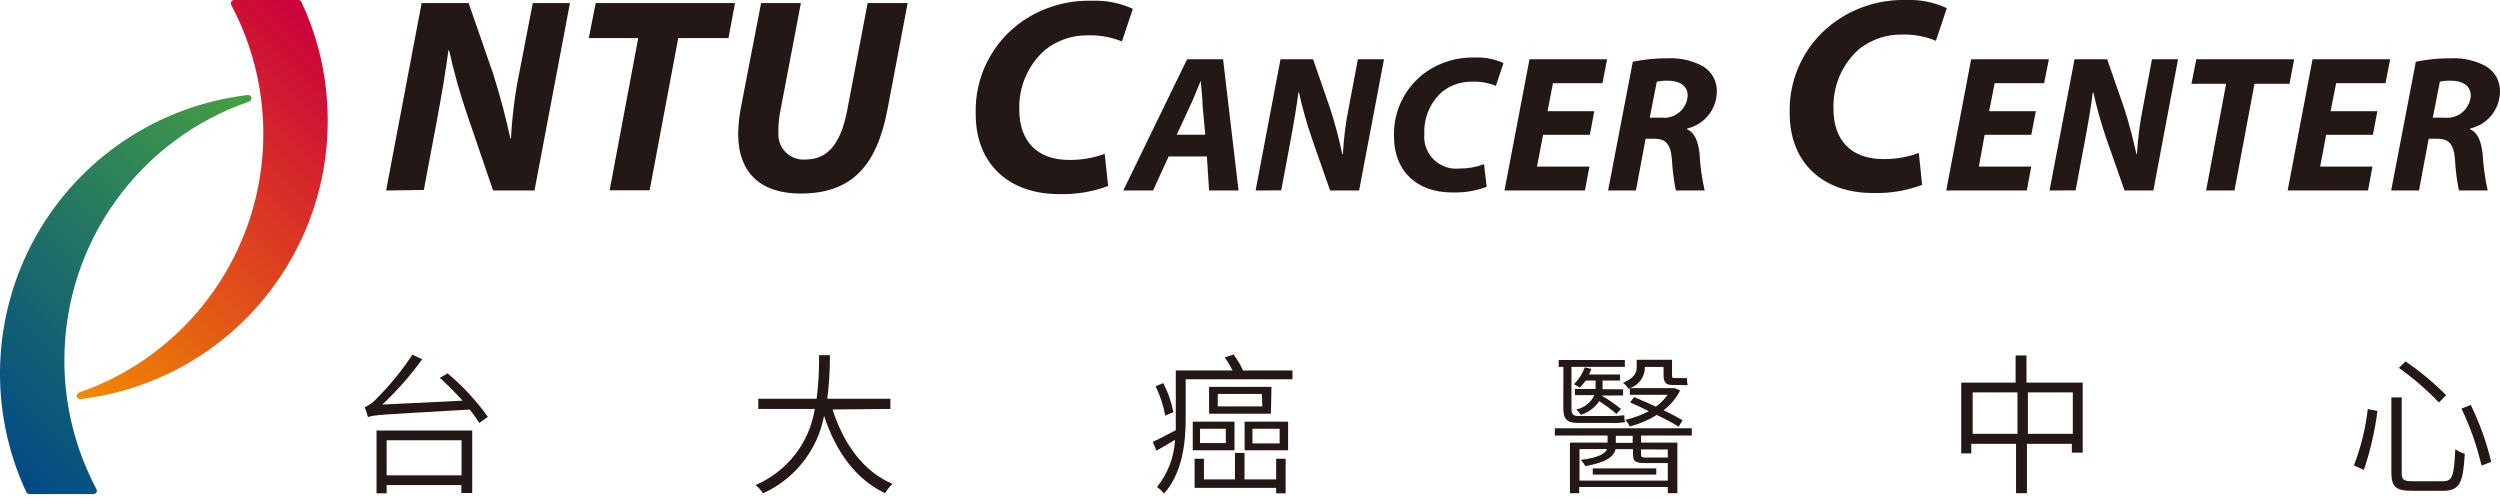
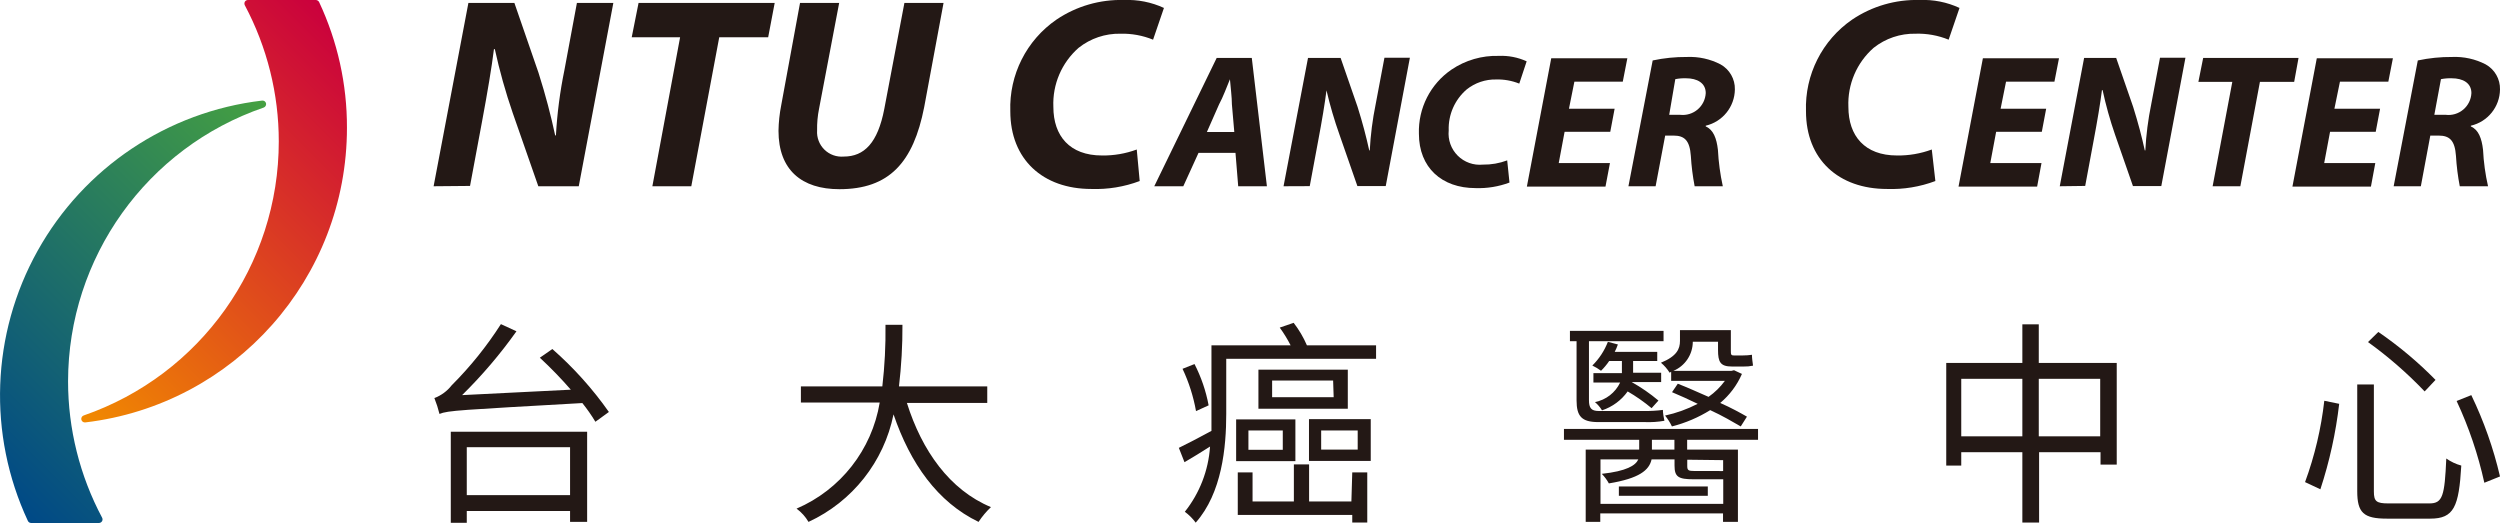
- <svg xmlns="http://www.w3.org/2000/svg" id="圖層_1" data-name="圖層 1" viewBox="0 0 229.93 45.87">
+ <svg xmlns="http://www.w3.org/2000/svg" id="圖層_1" data-name="圖層 1" viewBox="0 0 229.93 48.1">
  <defs>
-     <style>.cls-1{fill:url(#未命名漸層_13);}.cls-2{fill:url(#未命名漸層_2);}.cls-3{fill:#231815;}</style>
-     <linearGradient id="未命名漸層_13" x1="-1.98" y1="40.89" x2="26.53" y2="12.38" gradientUnits="userSpaceOnUse">
+     <style>.cls-1{fill:#231815;}.cls-2{fill:url(#未命名漸層_13);}.cls-3{fill:url(#未命名漸層_2);}</style>
+     <linearGradient id="未命名漸層_13" x1="-2.09" y1="43.28" x2="28.09" y2="13.1" gradientUnits="userSpaceOnUse">
      <stop offset="0" stop-color="#004987" />
      <stop offset="1" stop-color="#45a041" />
    </linearGradient>
-     <linearGradient id="未命名漸層_2" x1="3.61" y1="33.06" x2="32.12" y2="4.55" gradientUnits="userSpaceOnUse">
+     <linearGradient id="未命名漸層_2" x1="3.82" y1="35" x2="34" y2="4.82" gradientUnits="userSpaceOnUse">
      <stop offset="0" stop-color="#f18a00" />
      <stop offset="1" stop-color="#ca003d" />
    </linearGradient>
  </defs>
-   <path class="cls-1" d="M5.92,33.13a25.17,25.17,0,0,1,17-23.79.32.32,0,0,0,.2-.36.3.3,0,0,0-.34-.24A25.79,25.79,0,0,0,2.42,45.26a.31.31,0,0,0,.28.18H8.6a.33.33,0,0,0,.27-.15.34.34,0,0,0,0-.31A25.17,25.17,0,0,1,5.92,33.13Z" />
-   <path class="cls-2" d="M27.72.18A.3.3,0,0,0,27.44,0h-5.9a.33.33,0,0,0-.27.15.34.34,0,0,0,0,.31,25.28,25.28,0,0,1,2.95,11.85A25.19,25.19,0,0,1,7.28,36.1a.31.31,0,0,0-.21.36.3.3,0,0,0,.34.24A25.77,25.77,0,0,0,30.14,11.1,25.49,25.49,0,0,0,27.72.18Z" />
-   <path class="cls-3" d="M35.51,17.52,38.78.28H43.1l2.28,6.58c.69,2.2,1.15,4,1.56,5.88H47a40.19,40.19,0,0,1,.79-6.19L49,.28h3.42L49.16,17.52H45.35L43,10.64a53.76,53.76,0,0,1-1.69-6l-.07,0c-.21,1.67-.62,4.13-1.13,6.83l-1.13,6Z" />
-   <path class="cls-3" d="M58.7,3.5H54.15L54.79.28H67.6L67,3.5H62.38l-2.63,14H56.07Z" />
-   <path class="cls-3" d="M73.66.28l-1.89,9.93a9.55,9.55,0,0,0-.18,2,2.31,2.31,0,0,0,2.51,2.46c1.91,0,3.19-1.28,3.81-4.48L79.8.28h3.68l-1.86,9.8c-1,5.21-3.3,7.72-8,7.72-3.56,0-5.73-1.81-5.73-5.5a13.79,13.79,0,0,1,.25-2.4L70,.28Z" />
-   <path class="cls-3" d="M101.92,17.1a11.74,11.74,0,0,1-4.55.75c-4.56,0-7.63-2.77-7.63-7.32a10,10,0,0,1,4.35-8.62A10.8,10.8,0,0,1,100.44.07a8.23,8.23,0,0,1,3.75.74l-1,3a7.74,7.74,0,0,0-3.12-.56,6.15,6.15,0,0,0-3.94,1.33,7,7,0,0,0-2.38,5.55c0,2.74,1.54,4.58,4.58,4.58a9.2,9.2,0,0,0,3.27-.56Z" />
-   <path class="cls-3" d="M107.48,14.39l-1.43,3.13h-2.74l5.87-12.07h3.31l1.42,12.07H111.2L111,14.39Zm3.37-2-.24-2.6c0-.66-.12-1.63-.18-2.36h0c-.31.73-.65,1.66-1,2.36l-1.2,2.6Z" />
-   <path class="cls-3" d="M115.48,17.52l2.29-12.07h3l1.59,4.6a41.19,41.19,0,0,1,1.09,4.12h.06a28.67,28.67,0,0,1,.55-4.33l.83-4.39h2.4L125,17.52h-2.67l-1.68-4.81a37.76,37.76,0,0,1-1.18-4.21h-.05c-.15,1.17-.43,2.89-.79,4.78l-.79,4.23Z" />
-   <path class="cls-3" d="M136.73,17.18a8.19,8.19,0,0,1-3.19.52c-3.19,0-5.33-1.93-5.33-5.12a7,7,0,0,1,3-6,7.52,7.52,0,0,1,4.44-1.29,5.81,5.81,0,0,1,2.63.51l-.7,2.1a5.27,5.27,0,0,0-2.18-.39,4.32,4.32,0,0,0-2.76.93A4.87,4.87,0,0,0,131,12.29a2.93,2.93,0,0,0,3.2,3.21,6.33,6.33,0,0,0,2.29-.4Z" />
-   <path class="cls-3" d="M146.22,12.4h-4.3l-.56,2.92h4.82l-.41,2.2h-7.4l2.3-12.07h7.14l-.43,2.2h-4.55l-.5,2.58h4.3Z" />
-   <path class="cls-3" d="M150.17,5.68a15.26,15.26,0,0,1,3.22-.32,6.21,6.21,0,0,1,3.17.7,2.62,2.62,0,0,1,1.34,2.36,3.51,3.51,0,0,1-2.73,3.4v.08c.71.3,1,1.11,1.14,2.2a19.9,19.9,0,0,0,.47,3.42h-2.65a19.72,19.72,0,0,1-.36-2.85c-.11-1.47-.61-1.91-1.63-1.91h-.79l-.89,4.76H147.9Zm1.56,5.14h1.07a2.17,2.17,0,0,0,2.42-2c0-1-.82-1.4-1.84-1.4a4.48,4.48,0,0,0-1,.09Z" />
-   <path class="cls-3" d="M176.78,17a11.8,11.8,0,0,1-4.56.75c-4.55,0-7.62-2.77-7.62-7.32A10,10,0,0,1,169,1.84,10.79,10.79,0,0,1,175.29,0a8.08,8.08,0,0,1,3.76.75l-1,3a7.49,7.49,0,0,0-3.12-.57A6.19,6.19,0,0,0,171,4.5a7,7,0,0,0-2.37,5.55c0,2.74,1.53,4.58,4.57,4.58a9.22,9.22,0,0,0,3.28-.56Z" />
-   <path class="cls-3" d="M186.82,12.4h-4.29L182,15.32h4.82l-.41,2.2H179l2.29-12.07h7.15L188,7.65h-4.55l-.5,2.58h4.29Z" />
-   <path class="cls-3" d="M188.5,17.52l2.3-12.07h3l1.6,4.6c.48,1.54.8,2.8,1.09,4.12h.05a30.23,30.23,0,0,1,.56-4.33l.82-4.39h2.4l-2.27,12.07H195.4l-1.69-4.81a40,40,0,0,1-1.18-4.21h-.05c-.14,1.17-.43,2.89-.79,4.78l-.79,4.23Z" />
-   <path class="cls-3" d="M204.74,7.71h-3.19L202,5.45h9l-.43,2.26h-3.22l-1.84,9.81H202.9Z" />
-   <path class="cls-3" d="M218.24,12.4h-4.3l-.55,2.92h4.81l-.41,2.2H210.4l2.29-12.07h7.14l-.43,2.2h-4.54l-.51,2.58h4.3Z" />
-   <path class="cls-3" d="M222.19,5.68a15.37,15.37,0,0,1,3.23-.32,6.2,6.2,0,0,1,3.16.7,2.63,2.63,0,0,1,1.35,2.36,3.52,3.52,0,0,1-2.74,3.4v.08c.71.3,1,1.11,1.14,2.2a21,21,0,0,0,.47,3.42h-2.65a19.72,19.72,0,0,1-.36-2.85c-.11-1.47-.61-1.91-1.63-1.91h-.79l-.89,4.76h-2.56Zm1.56,5.14h1.07a2.17,2.17,0,0,0,2.42-2c0-1-.82-1.4-1.84-1.4a4.31,4.31,0,0,0-1,.09Z" />
-   <path class="cls-3" d="M41.17,34.34a21.76,21.76,0,0,1,3.7,4l-.79.56a10.89,10.89,0,0,0-.88-1.23c-8.08.46-8.86.49-9.36.69a7.89,7.89,0,0,0-.29-.91,3.23,3.23,0,0,0,1.12-.83,25.39,25.39,0,0,0,3.26-4l.9.42a29,29,0,0,1-3.67,4.17l7.38-.36a27.64,27.64,0,0,0-2.09-2.1ZM34.63,39.6h8.8v5.74h-1v-.73H35.56v.76h-.93Zm.93.89v3.23h6.89V40.49Z" />
-   <path class="cls-3" d="M76.57,37.66c1,3.13,2.83,5.71,5.51,6.84a4.52,4.52,0,0,0-.68.86c-2.71-1.28-4.54-3.86-5.61-7.11a9.83,9.83,0,0,1-5.61,7.12,3.55,3.55,0,0,0-.69-.76,9.17,9.17,0,0,0,5.45-7h-5.2v-.94h5.37a28.51,28.51,0,0,0,.22-4h1a31.83,31.83,0,0,1-.24,4h5.8v.94Z" />
-   <path class="cls-3" d="M118.87,34.07v.81h-9.82V38.5c0,2.1-.27,5-2,6.89a3,3,0,0,0-.64-.6,7.5,7.5,0,0,0,1.66-4.34c-.58.36-1.17.69-1.71,1l-.34-.81c.56-.25,1.3-.65,2.12-1.08,0-.38,0-.72,0-1.07V34.07h5.21a7.48,7.48,0,0,0-.71-1.19l.81-.28a7.35,7.35,0,0,1,.87,1.47Zm-11.7,4.16a10.41,10.41,0,0,0-.89-2.71l.71-.28a9.87,9.87,0,0,1,.93,2.66Zm2.53.55h3.84v2.63H109.7Zm7.67,3.41h.87v3.18h-.87v-.5h-7.5V42.19h.86v1.9h2.85V41.66h.88v2.43h2.91Zm-7-1.44h2.37V39.43h-2.37Zm6.52-2.7H111.2V35.58h5.74Zm-.84-1.82H112v1.15h4.1Zm-1.58,2.55h4v2.63h-4Zm.72,2h2.5V39.43h-2.5Z" />
-   <path class="cls-3" d="M150.93,40.06v.65h3.34v4.65h-.88v-.57h-8.15v.57h-.85V40.71h3.46v-.65H143v-.67h12.6v.67Zm-7.14-6.32h-.43v-.63h6.08v.63h-4.91v3.85c0,.5.15.67.65.67h3a7.8,7.8,0,0,0,1.21-.07c0,.21,0,.47.08.63a5.71,5.71,0,0,1-1.25.08h-3.08c-1,0-1.36-.35-1.36-1.33Zm3.51,2.64,0,0a13.23,13.23,0,0,1,1.78,1.23l-.41.46a13.45,13.45,0,0,0-1.59-1.17,3.14,3.14,0,0,1-1.68,1.25,2.9,2.9,0,0,0-.43-.49,2.31,2.31,0,0,0,1.66-1.32h-1.78v-.57h1.9V35h-.91a4.57,4.57,0,0,1-.55.65,3.88,3.88,0,0,0-.53-.31,4.23,4.23,0,0,0,1-1.56l.6.16a5.12,5.12,0,0,1-.22.5H149V35h-1.61v.8h1.89v.57Zm6.09,7.82V42.59h-2c-1,0-1.2-.14-1.2-.84v-.44h-1.6c-.15.65-.79,1.21-2.79,1.56a2.19,2.19,0,0,0-.41-.57c1.66-.21,2.24-.59,2.42-1h-2.54V44.2Zm-6.9-1.12h5.84v.57h-5.84Zm3.67-3h-1.55v.65h1.55Zm-.37-4.3a2,2,0,0,0-.52-.57c1-.42,1.26-.91,1.26-1.4v-.72h3.25v1.35c0,.28,0,.33.18.33h.64a2.59,2.59,0,0,0,.56,0c0,.18,0,.46.06.64a2.6,2.6,0,0,1-.59,0h-.78c-.69,0-.85-.26-.85-1v-.66h-1.72v.06a2,2,0,0,1-1.37,1.89h4l.13,0,.48.22A5.18,5.18,0,0,1,153,37.73c.68.32,1.31.66,1.75.92l-.36.59c-.48-.3-1.21-.69-2-1.08a9.25,9.25,0,0,1-2.49,1.06,3.25,3.25,0,0,0-.41-.61,8.9,8.9,0,0,0,2.16-.79c-.58-.3-1.18-.57-1.73-.81l.37-.49c.62.25,1.32.56,2,.88a4.7,4.7,0,0,0,1.09-1.09H149.9V35.7Zm1.14,5.55v.44c0,.28.07.31.51.31h1.95v-.74Z" />
-   <path class="cls-3" d="M191.55,35.19v6.44h-1v-.81h-4.13v4.54h-1V40.82h-4.12v.88h-.92V35.19h5v-2.5h1v2.5Zm-6,4.71V36.09h-4.12V39.9Zm5.09,0V36.09h-4.13V39.9Z" />
-   <path class="cls-3" d="M218.66,37.8a28.09,28.09,0,0,1-1.25,5.42l-.92-.41a21,21,0,0,0,1.28-5.19Zm2.23-1.25v6.94c0,.63.17.77,1,.77h2.8c.89,0,1-.5,1.13-2.95a2.94,2.94,0,0,0,.87.43c-.15,2.62-.43,3.4-2,3.4h-2.88c-1.45,0-1.87-.37-1.87-1.67V36.55Zm.35-3.31a25.2,25.2,0,0,1,3.73,3.1l-.66.68a25,25,0,0,0-3.68-3.18Zm6,4a24.93,24.93,0,0,1,1.88,5.24l-.89.34a25.58,25.58,0,0,0-1.84-5.24Z" />
+   <path class="cls-1" d="M215.14,37.14A40,40,0,0,1,213.41,45L212,44.34a32.18,32.18,0,0,0,1.77-7.48Zm3.19-1.78V45.2c0,.92.23,1.1,1.35,1.1h3.76c1.22,0,1.4-.7,1.55-4.13a4.46,4.46,0,0,0,1.38.65c-.22,3.78-.67,4.88-2.85,4.88h-4c-2.13,0-2.72-.54-2.72-2.52V35.36Zm.41-4.83A35.33,35.33,0,0,1,224,34.94L223,36a37.45,37.45,0,0,0-5.21-4.54Zm8.55,5.81a36.06,36.06,0,0,1,2.64,7.48l-1.44.58a36.11,36.11,0,0,0-2.55-7.52Z" />
+   <path class="cls-2" d="M6.26,35.07a26.65,26.65,0,0,1,18-25.18.34.34,0,0,0,.21-.38.33.33,0,0,0-.36-.26A27.3,27.3,0,0,0,2.56,47.9a.33.33,0,0,0,.3.2H9.11a.34.34,0,0,0,.28-.17.33.33,0,0,0,0-.32A26.68,26.68,0,0,1,6.26,35.07Z" />
+   <path class="cls-3" d="M29.35.19a.35.35,0,0,0-.3-.19H22.8a.33.33,0,0,0-.28.16.35.35,0,0,0,0,.33A26.64,26.64,0,0,1,25.64,13,26.66,26.66,0,0,1,7.7,38.21a.33.33,0,0,0,.15.64,27.28,27.28,0,0,0,24.06-27.1A27.05,27.05,0,0,0,29.35.19Z" />
+   <path class="cls-1" d="M50.8,32.1A32.8,32.8,0,0,1,56,37.89l-1.24.9a15.72,15.72,0,0,0-1.2-1.72c-11.23.64-12.37.68-13.14,1a11.08,11.08,0,0,0-.47-1.46,3.63,3.63,0,0,0,1.59-1.17,33.46,33.46,0,0,0,4.53-5.63l1.43.66a43.79,43.79,0,0,1-5,5.87l10-.5a38.08,38.08,0,0,0-2.85-2.94Zm-9.34,7.61H54V48H52.43V47h-9.5v1.08H41.46Zm1.47,1.42v4.41h9.5V41.13Z" />
+   <path class="cls-1" d="M83.41,37.06c1.38,4.39,3.93,8,7.73,9.58A7.6,7.6,0,0,0,90,48c-3.77-1.82-6.27-5.35-7.82-9.89A13.94,13.94,0,0,1,74.36,48a4.07,4.07,0,0,0-1.1-1.22,12.92,12.92,0,0,0,7.65-9.76H73.66V35.54h7.49a44.11,44.11,0,0,0,.29-5.67H83a46.39,46.39,0,0,1-.32,5.67h8.12v1.52Z" />
+   <path class="cls-1" d="M126.56,31.76V33H112.78v5.07c0,3.06-.39,7.27-2.81,10a4.6,4.6,0,0,0-1-1,10.78,10.78,0,0,0,2.32-6c-.8.52-1.61,1-2.35,1.44l-.52-1.32c.79-.38,1.85-.94,3-1.56,0-.54,0-1,0-1.54V31.76h7.28a12,12,0,0,0-1-1.63l1.28-.44a9.67,9.67,0,0,1,1.22,2.07ZM110,37.81a15.48,15.48,0,0,0-1.24-3.89l1.1-.44a13.93,13.93,0,0,1,1.3,3.8Zm3.69.76h5.45v3.84h-5.45Zm10.68,4.88h1.38v4.61h-1.38v-.7H113.84V43.45h1.36v2.67H119V42.71h1.4v3.41h3.89Zm-9.55-2.08h3.16V39.59h-3.16Zm9.14-3.78h-8.22V34h8.22ZM122.61,35H117v1.53h5.66Zm-2.22,3.55h5.68v3.84h-5.68Zm1.12,2.8h3.36V39.59h-3.36Z" />
+   <path class="cls-1" d="M155.17,40.45v.9h4.67V48h-1.37v-.78H147.18V48h-1.34V41.35h4.92v-.9h-6.92v-1h17.85v1ZM145,31.38h-.61v-.95H153v.95h-6.86V36.8c0,.71.2,1,.9,1h4.15a11.8,11.8,0,0,0,1.75-.1c0,.32.08.72.14,1a8.48,8.48,0,0,1-1.81.12H147c-1.54,0-2-.54-2-2Zm5.07,3.76,0,0a15.78,15.78,0,0,1,2.46,1.7l-.63.7A15.91,15.91,0,0,0,149.7,36a4.72,4.72,0,0,1-2.36,1.74,3.16,3.16,0,0,0-.65-.76,3.26,3.26,0,0,0,2.32-1.8h-2.46v-.86h2.62V33.2H148a5.6,5.6,0,0,1-.75.9,4.84,4.84,0,0,0-.8-.48,6.25,6.25,0,0,0,1.43-2.18l.92.24a4.78,4.78,0,0,1-.29.68h3.91v.84h-2.22v1.08h2.58v.86Zm8.42,11.2V44.08h-2.73c-1.4,0-1.75-.22-1.75-1.26v-.57h-2.11c-.22,1-1.14,1.75-3.93,2.21a4,4,0,0,0-.65-.88c2.28-.25,3.11-.77,3.36-1.33h-3.48v4.09Zm-9.6-1.6h8.18v.86h-8.18ZM154,40.45h-2.07v.9H154Zm-.44-6.17a3.79,3.79,0,0,0-.8-.92c1.47-.6,1.75-1.28,1.75-2v-1h4.68v1.85c0,.38,0,.48.27.48h.87a5.19,5.19,0,0,0,.8-.06c0,.28.06.72.1,1a3.65,3.65,0,0,1-.86.08h-1.08c-1.07,0-1.28-.42-1.28-1.52v-.76h-2.32a2.91,2.91,0,0,1-1.79,2.68h5.34l.24-.06.73.34a7.22,7.22,0,0,1-2,2.67c1,.44,1.83.9,2.46,1.26l-.57.9c-.69-.4-1.71-1-2.81-1.5a12.46,12.46,0,0,1-3.52,1.5,5,5,0,0,0-.63-1,12.15,12.15,0,0,0,3-1.08c-.81-.39-1.63-.77-2.36-1.07l.53-.78c.87.34,1.85.78,2.83,1.21a6.54,6.54,0,0,0,1.5-1.47h-4.94v-.84Zm1.62,8v.57c0,.4.09.47.68.47h2.24a1.85,1.85,0,0,0,.38,0v-1Z" />
+   <path class="cls-1" d="M194.68,33.38v9.35h-1.49V41.59h-5.65v6.47H186V41.59h-5.62v1.23H179V33.38H186V29.83h1.51v3.55ZM186,40.13V34.84h-5.62v5.29Zm7.16,0V34.84h-5.65v5.29Z" />
+   <path class="cls-1" d="M39.88,17.13,43.08.27h4.23L49.53,6.7c.68,2.15,1.13,3.9,1.53,5.75h.07a41.06,41.06,0,0,1,.78-6L53.06.27h3.35L53.23,17.13H49.51L47.16,10.4a52.33,52.33,0,0,1-1.65-5.88l-.08,0c-.2,1.63-.6,4-1.1,6.68l-1.1,5.9Z" />
+   <path class="cls-1" d="M62.55,3.43H58.1L58.73.27H71.25l-.6,3.16h-4.5l-2.57,13.7H60Z" />
+   <path class="cls-1" d="M77.18.27,75.33,10a9.22,9.22,0,0,0-.18,2,2.26,2.26,0,0,0,2.45,2.4c1.88,0,3.13-1.25,3.73-4.38L83.18.27h3.6L85,9.85c-1,5.1-3.22,7.55-7.8,7.55-3.47,0-5.6-1.77-5.6-5.37a13.15,13.15,0,0,1,.25-2.35L73.58.27Z" />
+   <path class="cls-1" d="M104.82,16.65a11.49,11.49,0,0,1-4.45.73c-4.45,0-7.45-2.71-7.45-7.15A9.82,9.82,0,0,1,97.17,1.8a10.58,10.58,0,0,1,6.2-1.8,8,8,0,0,1,3.68.73l-1,2.92a7.45,7.45,0,0,0-3-.55,6,6,0,0,0-3.85,1.3,6.84,6.84,0,0,0-2.32,5.43c0,2.67,1.5,4.47,4.47,4.47a8.81,8.81,0,0,0,3.2-.55Z" />
+   <path class="cls-1" d="M110.23,14.06l-1.4,3.07h-2.67l5.74-11.8h3.23l1.39,11.8h-2.64l-.25-3.07Zm3.29-1.92L113.3,9.6c0-.65-.12-1.59-.18-2.31h0c-.3.72-.63,1.63-1,2.31L111,12.14Z" />
+   <path class="cls-1" d="M118.05,17.13l2.25-11.8h3l1.56,4.5c.47,1.5.79,2.73,1.07,4h.05a28.54,28.54,0,0,1,.54-4.23l.81-4.29h2.34l-2.22,11.8h-2.61l-1.64-4.71A37.66,37.66,0,0,1,122,8.31h0c-.14,1.14-.42,2.82-.77,4.67l-.77,4.14Z" />
+   <path class="cls-1" d="M138.83,16.79a8.08,8.08,0,0,1-3.12.51c-3.11,0-5.21-1.89-5.21-5a6.88,6.88,0,0,1,3-5.9,7.37,7.37,0,0,1,4.34-1.26,5.59,5.59,0,0,1,2.57.5l-.68,2.05a5.31,5.31,0,0,0-2.13-.38,4.2,4.2,0,0,0-2.7.91A4.75,4.75,0,0,0,133.24,12a2.87,2.87,0,0,0,3.14,3.14,6.1,6.1,0,0,0,2.24-.39Z" />
+   <path class="cls-1" d="M148.1,12.12h-4.2L143.36,15h4.71l-.41,2.16h-7.23l2.24-11.8h7l-.42,2.15h-4.45L144.3,10h4.2Z" />
+   <path class="cls-1" d="M152,5.56a14.49,14.49,0,0,1,3.15-.32,6.13,6.13,0,0,1,3.09.68,2.57,2.57,0,0,1,1.32,2.31,3.47,3.47,0,0,1-2.68,3.33v.07c.7.3,1,1.09,1.12,2.15a20.69,20.69,0,0,0,.45,3.35h-2.59a21.38,21.38,0,0,1-.35-2.79c-.1-1.43-.59-1.87-1.59-1.87h-.77l-.88,4.66h-2.5Zm1.52,5h1a2.12,2.12,0,0,0,2.36-2c0-.94-.81-1.36-1.8-1.36a4.38,4.38,0,0,0-1,.08Z" />
+   <path class="cls-1" d="M178,16.65a11.49,11.49,0,0,1-4.45.73c-4.45,0-7.45-2.71-7.45-7.15a9.82,9.82,0,0,1,4.25-8.43,10.58,10.58,0,0,1,6.2-1.8,7.92,7.92,0,0,1,3.67.73l-1,2.92a7.45,7.45,0,0,0-3.05-.55,6,6,0,0,0-3.85,1.3A6.84,6.84,0,0,0,170,9.83c0,2.67,1.5,4.47,4.47,4.47a8.85,8.85,0,0,0,3.2-.55Z" />
+   <path class="cls-1" d="M187.79,12.12h-4.2L183.05,15h4.71l-.4,2.16h-7.23l2.24-11.8h7l-.42,2.15h-4.45L184,10h4.19Z" />
+   <path class="cls-1" d="M189.44,17.13l2.24-11.8h2.95l1.56,4.5c.47,1.5.79,2.73,1.07,4h.05a28.54,28.54,0,0,1,.54-4.23l.81-4.29H201l-2.22,11.8h-2.61l-1.64-4.71a35.4,35.4,0,0,1-1.15-4.11h-.06c-.14,1.14-.42,2.82-.77,4.67l-.77,4.14Z" />
+   <path class="cls-1" d="M205.31,7.53h-3.12l.44-2.2h8.77L211,7.53h-3.15l-1.8,9.6H203.5Z" />
+   <path class="cls-1" d="M218.5,12.12h-4.2L213.76,15h4.7l-.4,2.16h-7.22l2.24-11.8h7l-.42,2.15h-4.45L214.7,10h4.2Z" />
+   <path class="cls-1" d="M222.37,5.56a14.56,14.56,0,0,1,3.15-.32,6.13,6.13,0,0,1,3.09.68,2.57,2.57,0,0,1,1.32,2.31,3.46,3.46,0,0,1-2.68,3.33v.07c.7.3,1,1.09,1.12,2.15a19.38,19.38,0,0,0,.46,3.35h-2.6a21.38,21.38,0,0,1-.35-2.79c-.1-1.43-.59-1.87-1.59-1.87h-.77l-.87,4.66h-2.5Zm1.52,5h1.05a2.11,2.11,0,0,0,2.36-2c0-.94-.8-1.36-1.8-1.36a4.38,4.38,0,0,0-1,.08Z" />
</svg>
